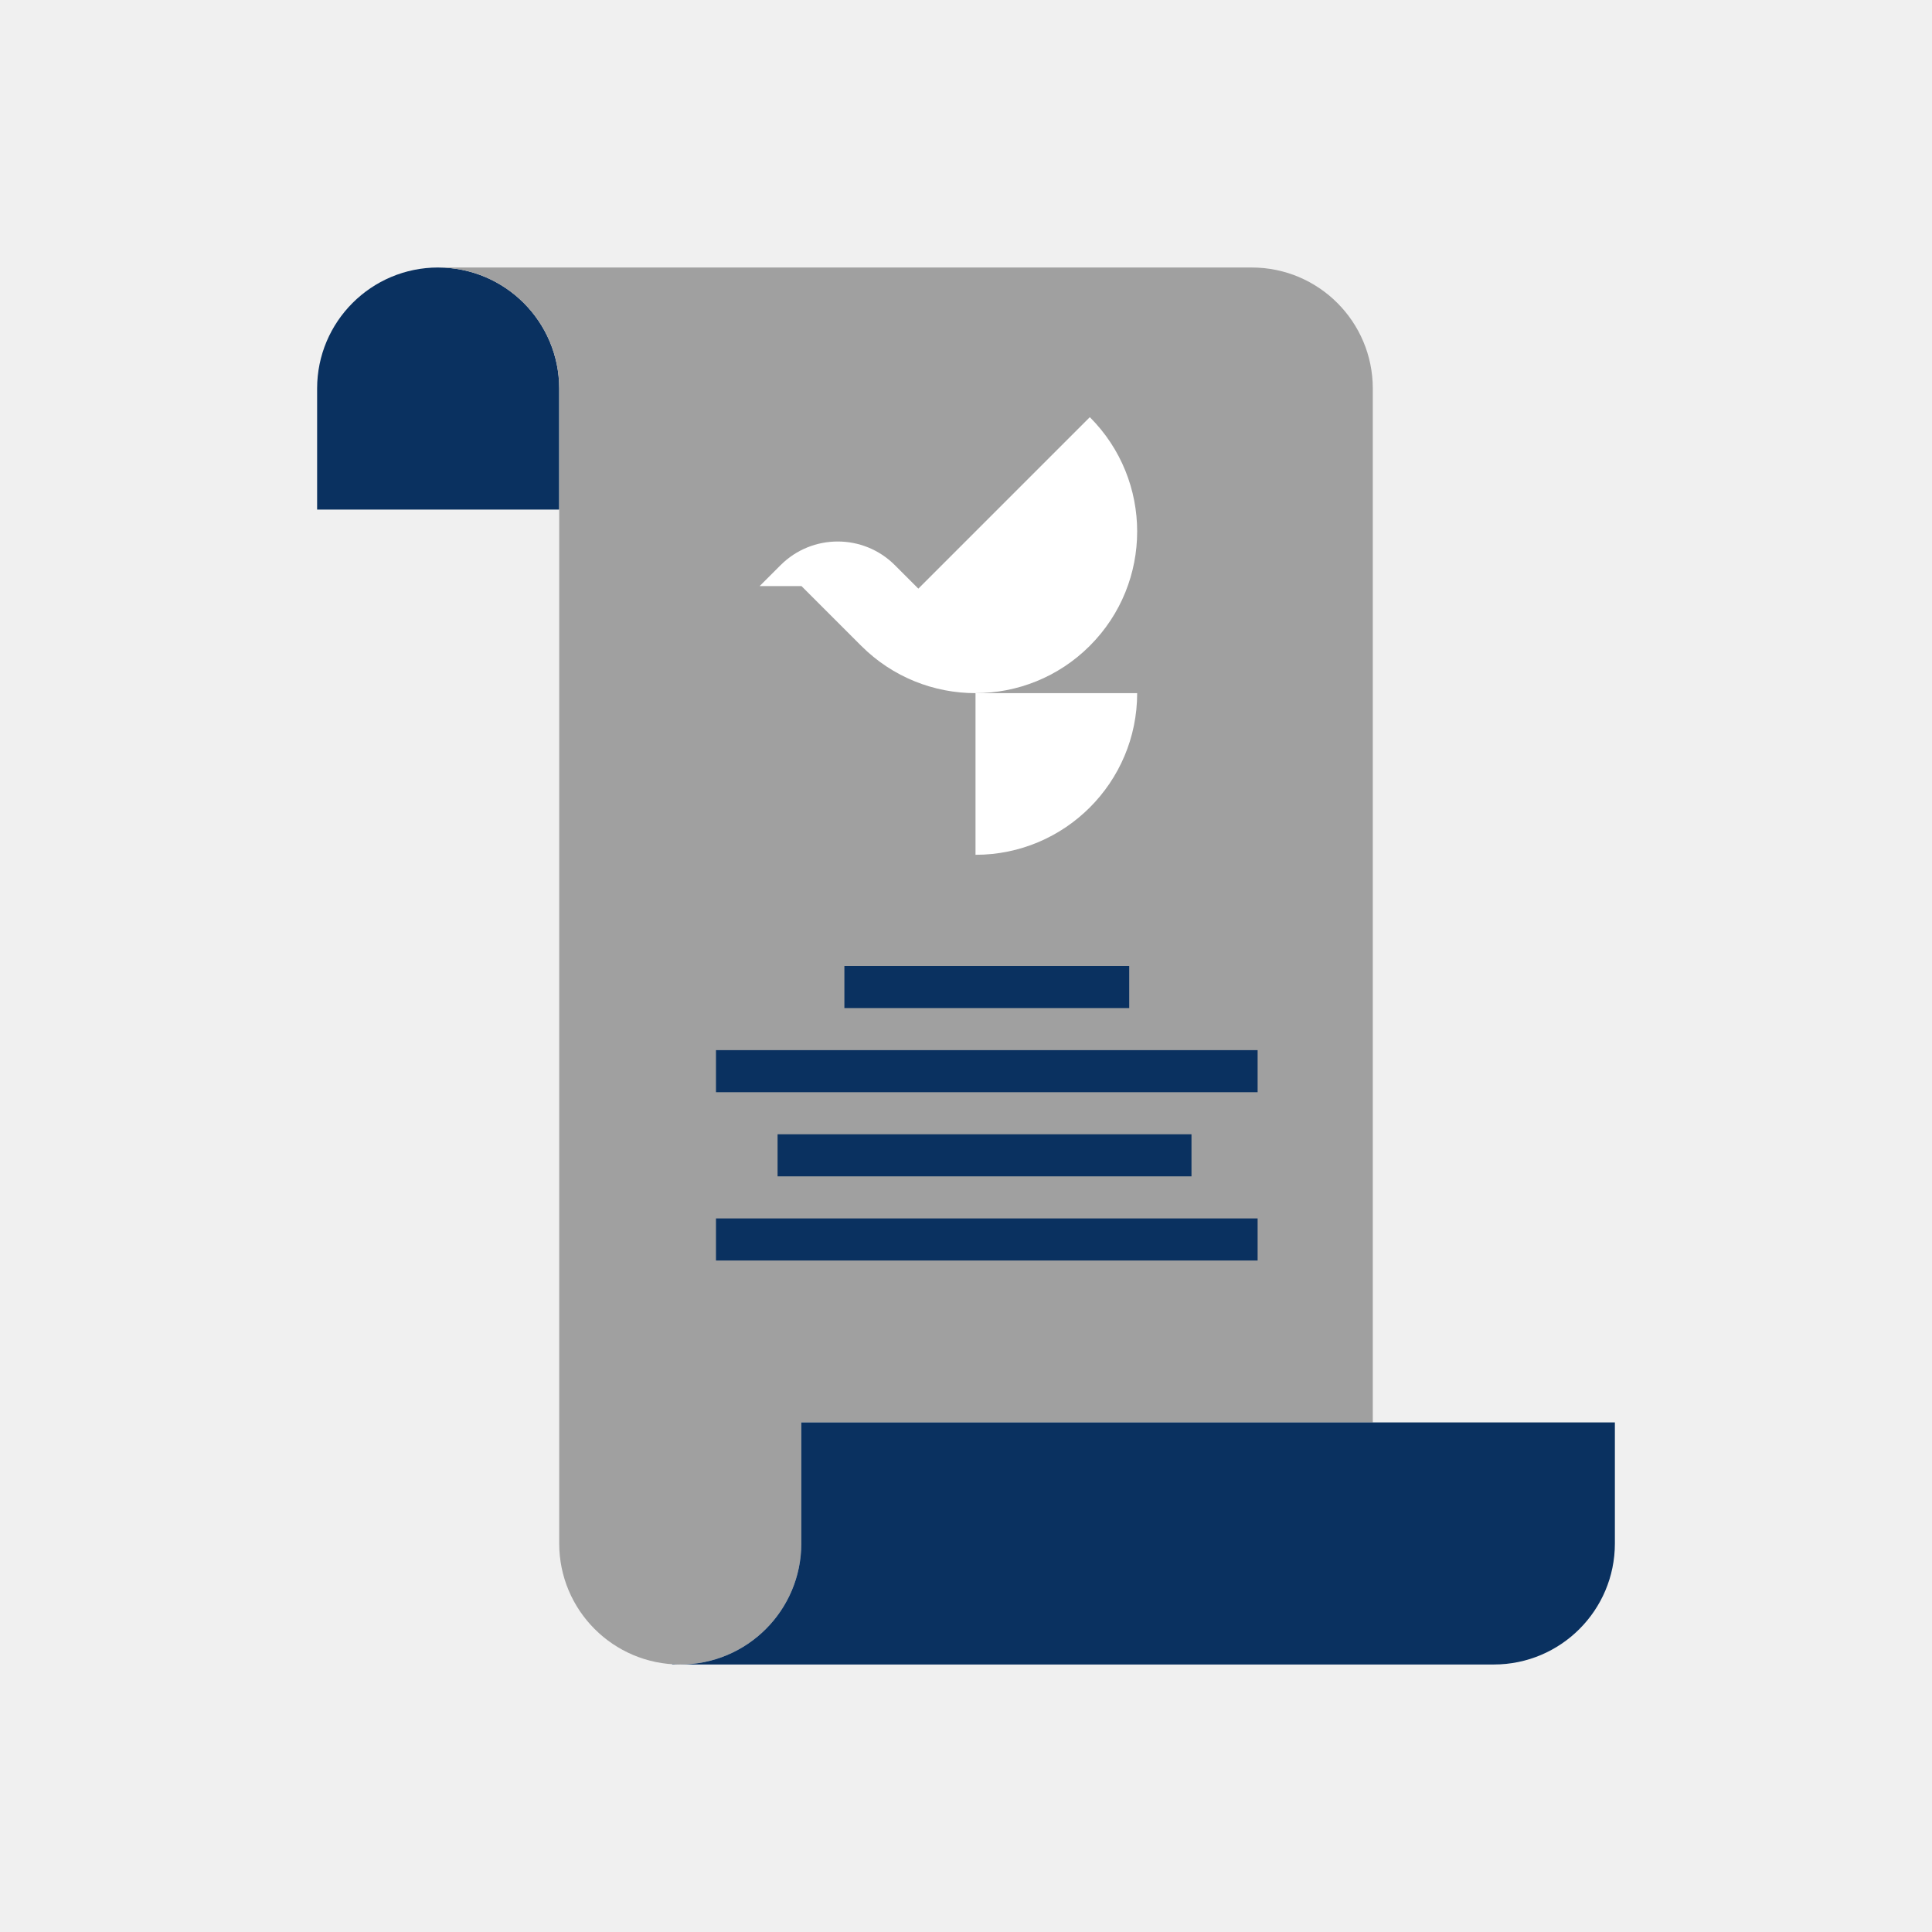
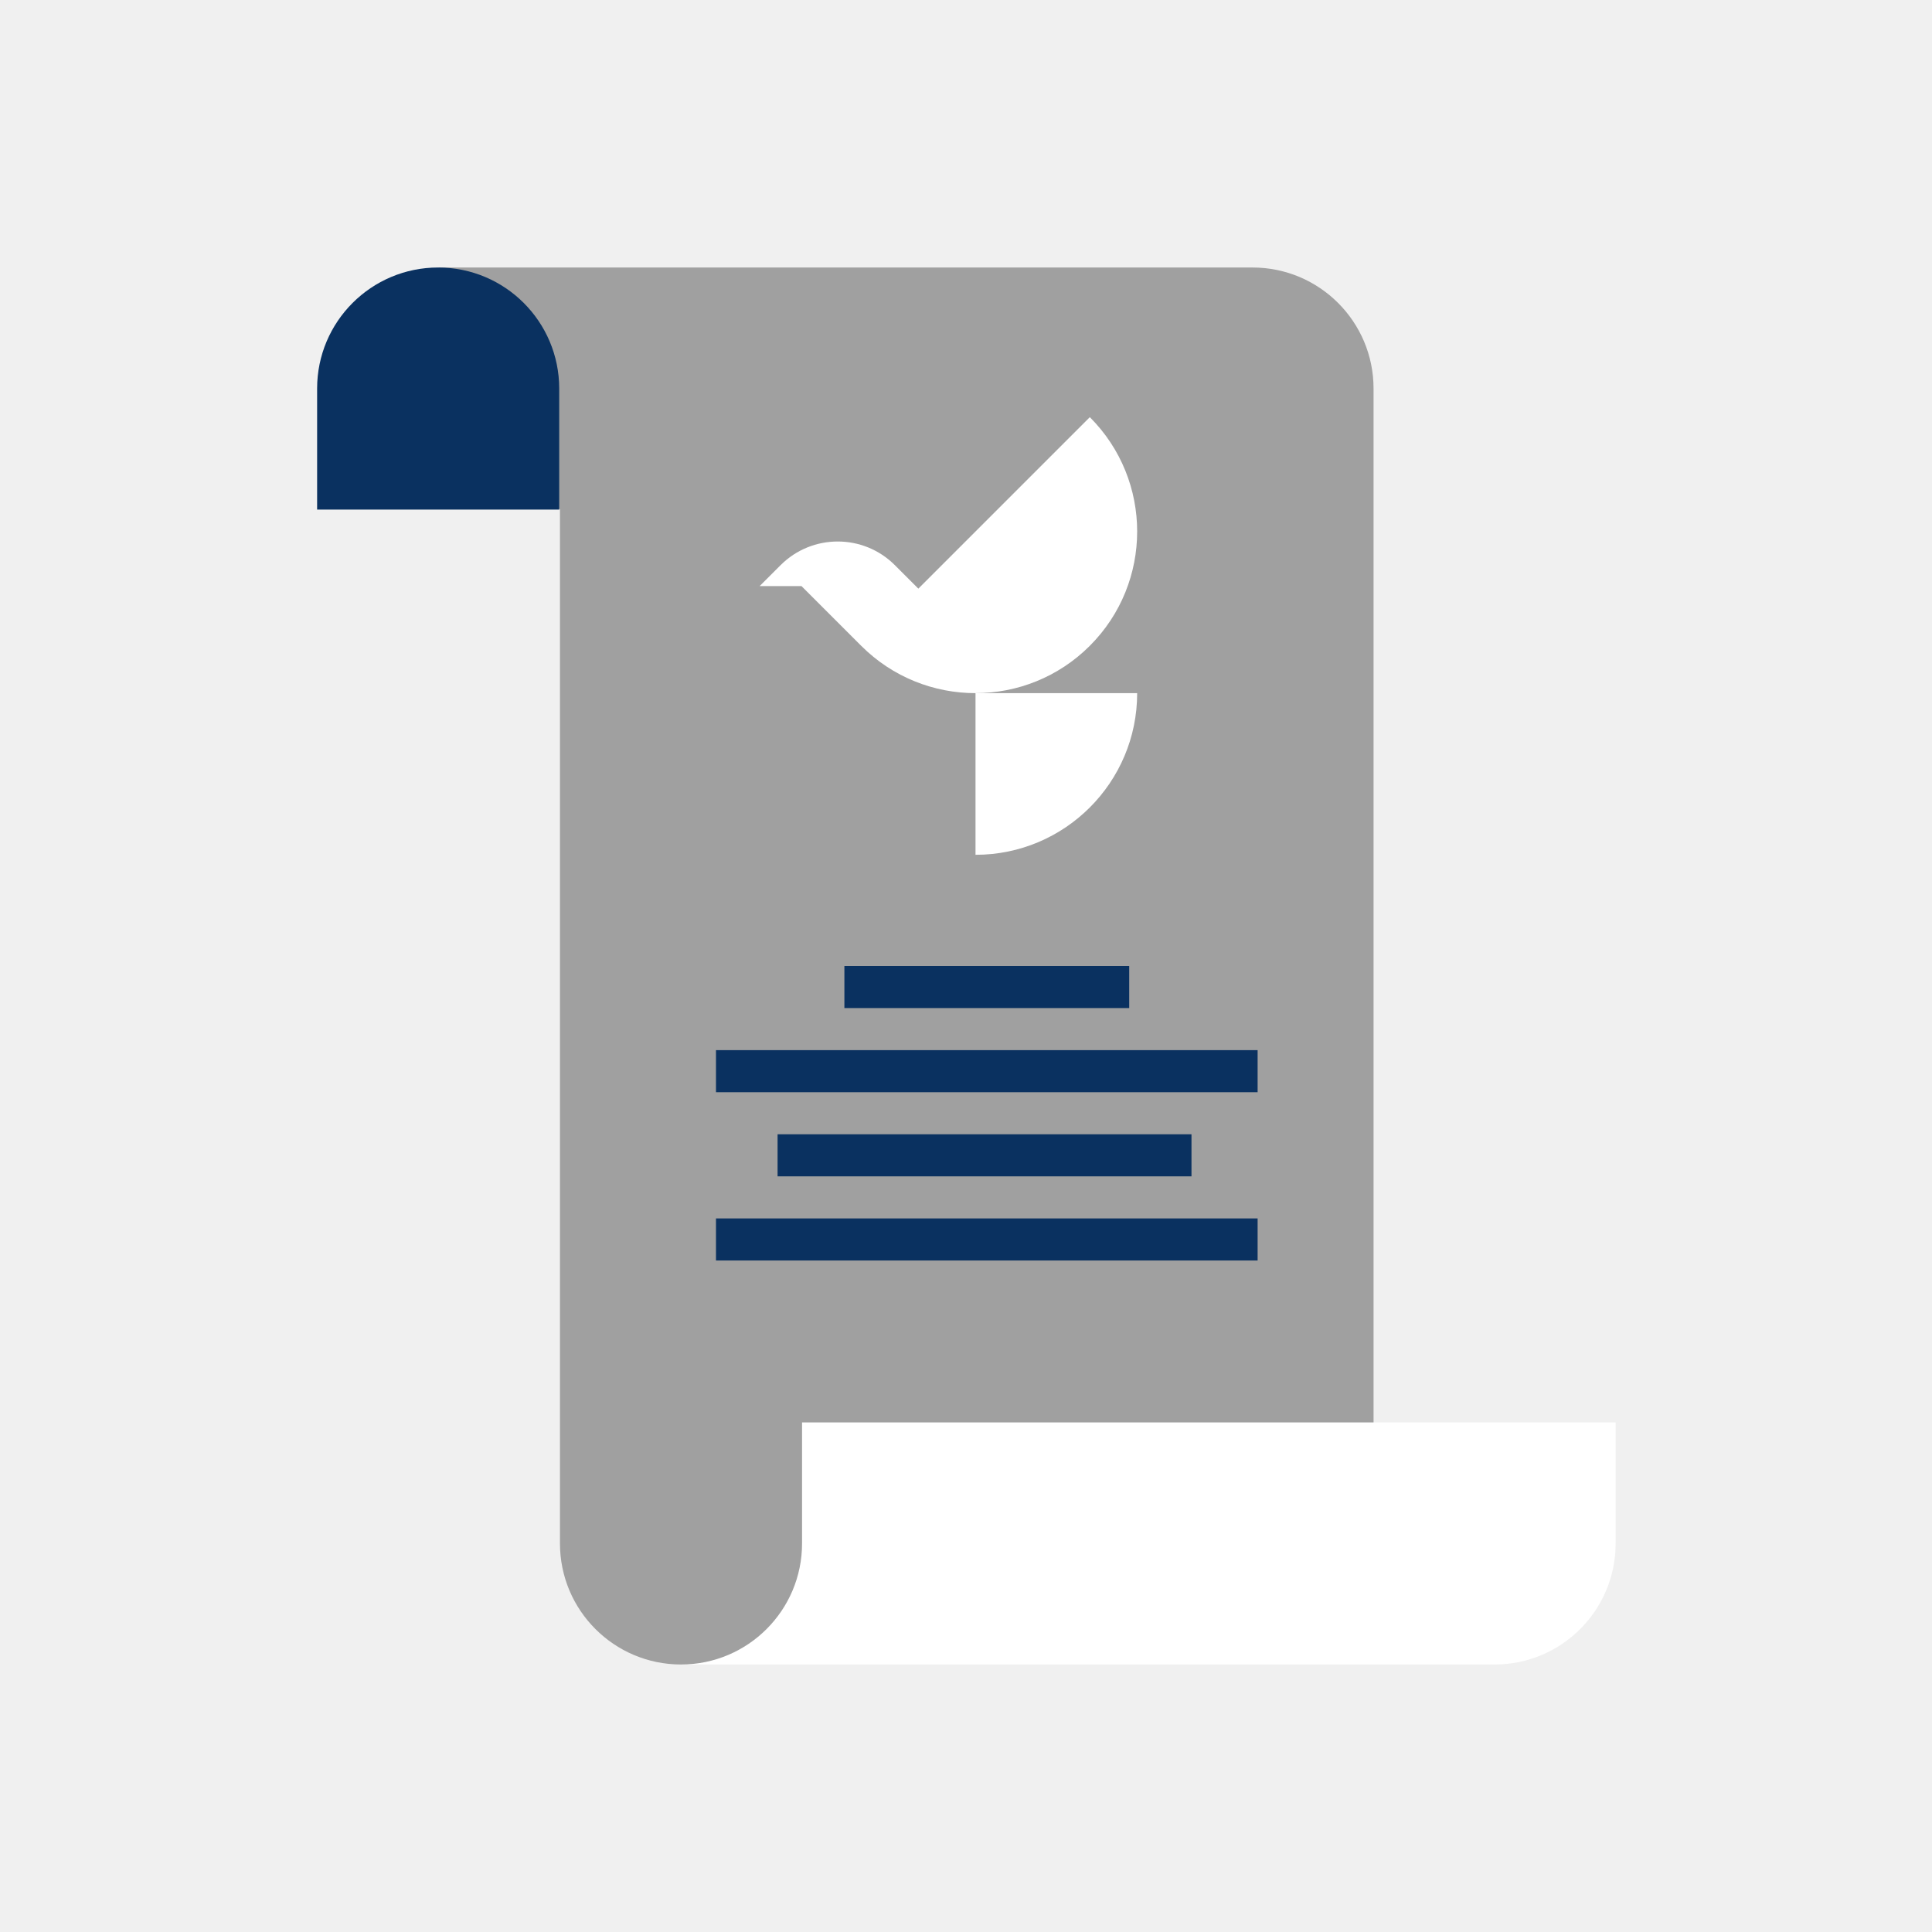
- <svg xmlns="http://www.w3.org/2000/svg" version="1.1" id="Layer_1" x="0px" y="0px" width="650px" height="650px" viewBox="0 0 650 650" enable-background="new 0 0 650 650" xml:space="preserve">
+ <svg xmlns="http://www.w3.org/2000/svg" version="1.1" id="Layer_1" x="0px" y="0px" viewBox="0 0 650 650" enable-background="new 0 0 650 650" xml:space="preserve">
+   <g>
+     <path fill="#FFFFFF" d="M462.118,478.552l-40.667-40.667H229.118V560h273.724c22.491,0,40.724-18.233,40.724-40.724v-40.724   H462.118z" />
+   </g>
+   <path fill="#A0A0A0" d="M421.394,90H147.756v0.002c-0.029,0-0.057-0.002-0.086-0.002v40.724l40.724,40.724v307.104v40.724  c0,22.491,18.233,40.724,40.724,40.724c22.491,0,40.724-18.233,40.724-40.724v-40.724h192.276V130.724  C462.118,108.233,443.885,90,421.394,90z" />
  <path fill="#0A3160" d="M147.414,90c-22.491,0-40.724,18.233-40.724,40.724v40.724h81.448v-40.724  C188.138,108.233,169.905,90,147.414,90z" />
-   <path fill="#A0A0A0" d="M421.138,90H147.414c22.491,0,40.724,18.233,40.724,40.724v40.724v307.104v40.724  c0,22.491,18.233,40.724,40.724,40.724s40.724-18.233,40.724-40.724v-40.724h192.276V171.448v-40.724  C461.862,108.233,443.629,90,421.138,90z" />
-   <g>
-     <path fill="#0A3160" d="M226.156,560h2.706c-0.91,0-1.811-0.041-2.706-0.099V560z" />
-     <path fill="#0A3160" d="M502.586,478.552h-40.724H269.586v40.724c0,22.491-18.233,40.724-40.724,40.724h273.724   c22.491,0,40.724-18.233,40.724-40.724v-40.724H502.586z" />
-   </g>
  <g>
    <path fill="#FFFFFF" d="M328.198,287.59c30.039,0,54.39-24.351,54.39-54.39h-54.39V287.59z" />
    <path fill="#FFFFFF" d="M366.658,140.35l-57.69,57.69l-7.893-7.893c-10.62-10.62-27.839-10.62-38.46,0l-7.029,7.029h14.059   l12.201,12.201l7.893,7.893v0c10.62,10.62,24.54,15.931,38.46,15.931c13.92,0,27.839-5.31,38.46-15.931   C387.898,196.028,387.898,161.59,366.658,140.35z" />
  </g>
  <g>
    <rect x="284.086" y="325" fill="#0A3160" width="95.823" height="14.154" />
  </g>
  <g>
    <rect x="240.884" y="353.309" fill="#0A3160" width="182.227" height="14.154" />
  </g>
  <g>
    <rect x="261.606" y="381.617" fill="#0A3160" width="139.258" height="14.154" />
  </g>
  <g>
    <rect x="240.884" y="409.926" fill="#0A3160" width="182.227" height="14.154" />
  </g>
</svg>
